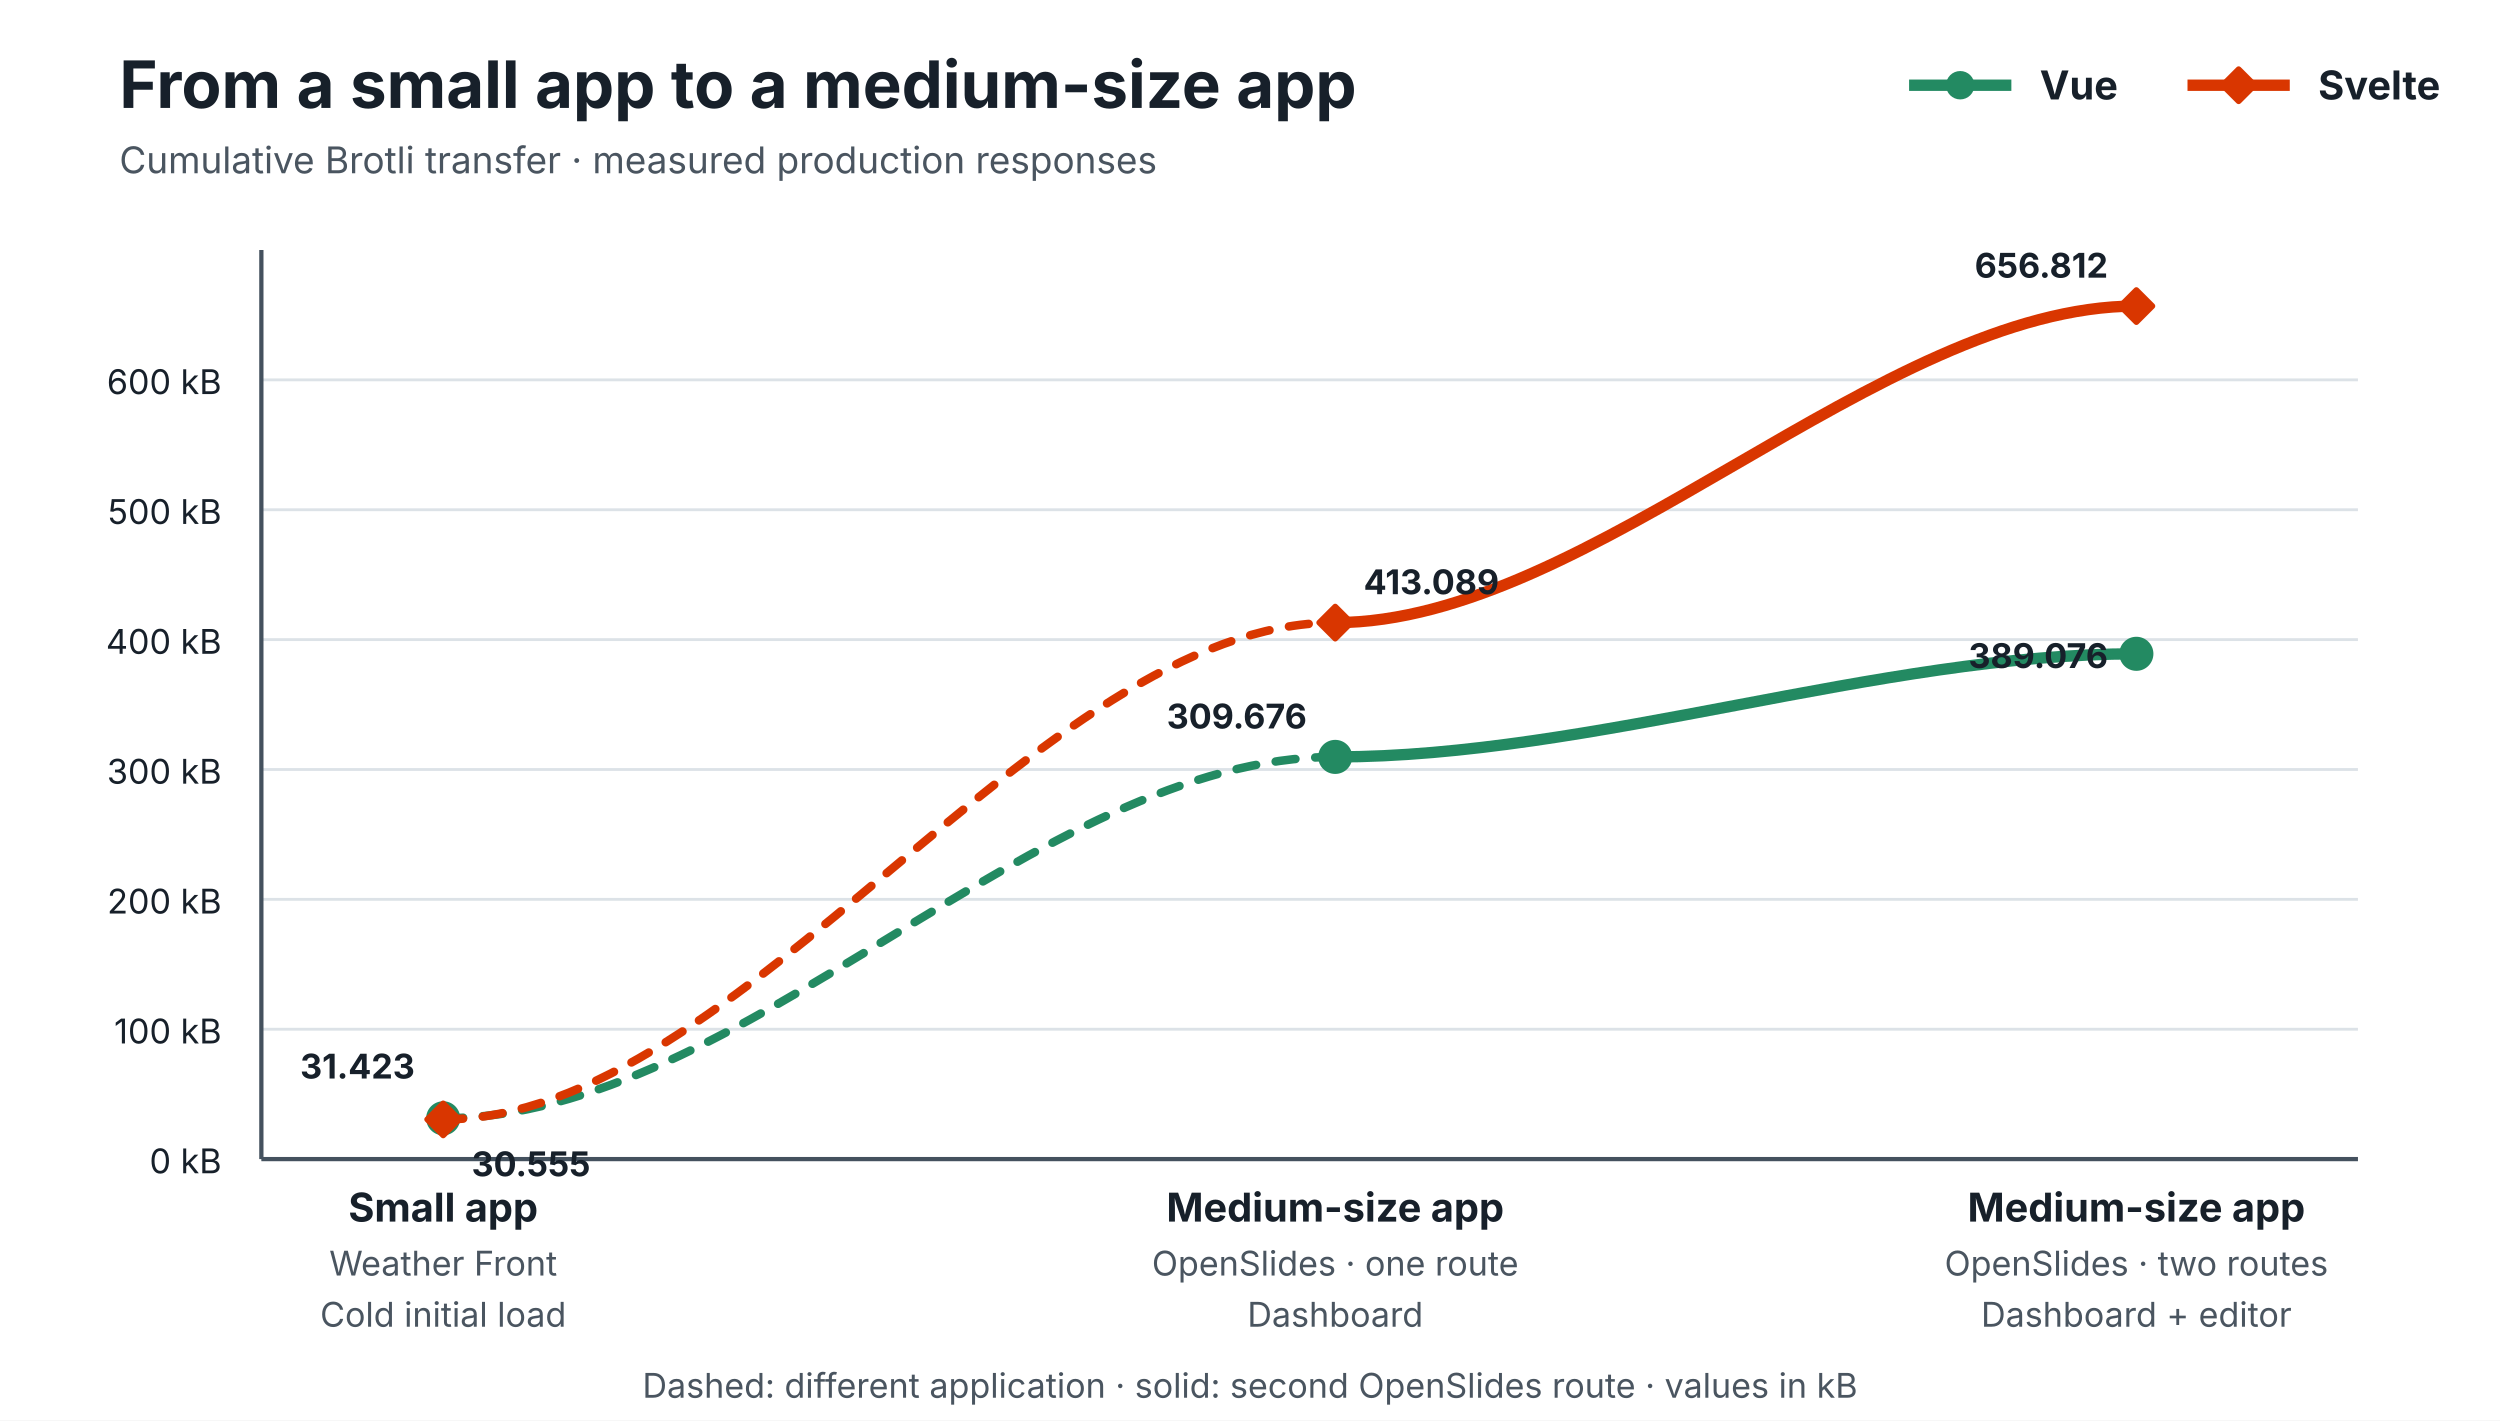
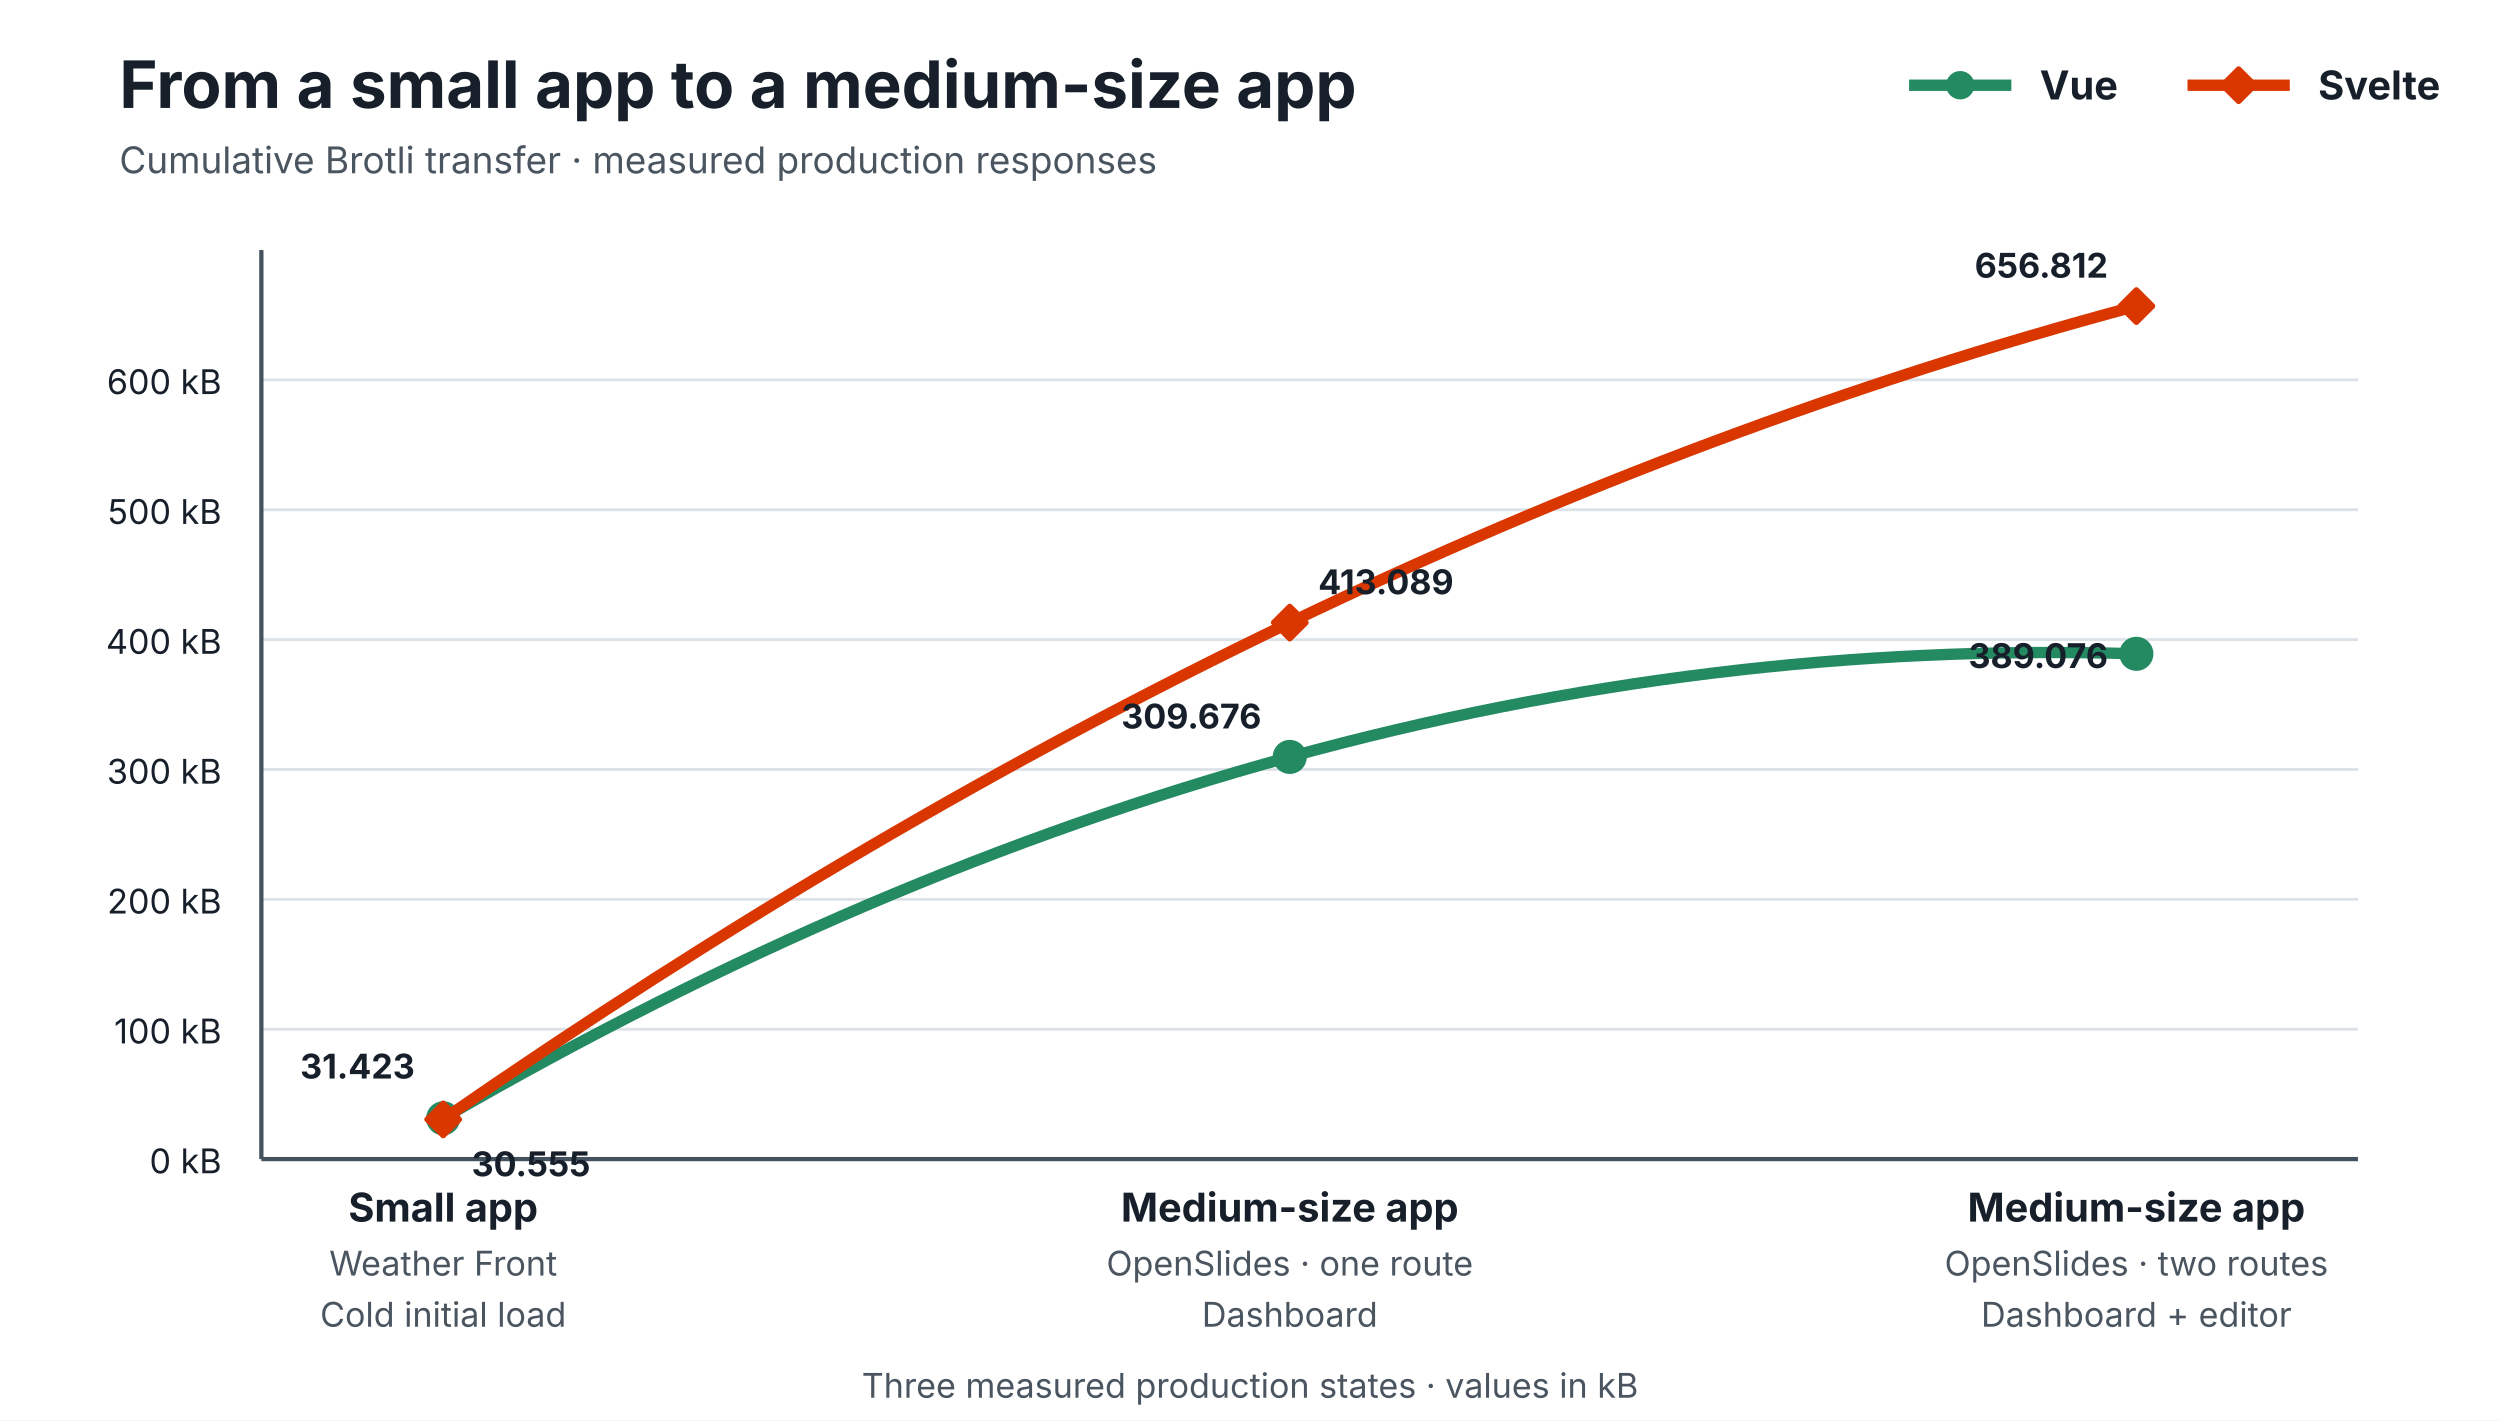
<svg xmlns="http://www.w3.org/2000/svg" width="880" height="500" viewBox="0 0 880 500" role="img" aria-labelledby="title description">
  <style>
    text { font-family: ui-sans-serif, system-ui, -apple-system, BlinkMacSystemFont, "Segoe UI", sans-serif; fill: #17202a; }
    .title { font-size: 23px; font-weight: 700; }
    .subtitle { font-size: 13px; fill: #4a5560; }
    .axis { stroke: #44515e; stroke-width: 1.5; }
    .grid { stroke: #dce2e7; stroke-width: 1; }
    .tick { font-size: 12px; }
    .label { font-size: 14px; font-weight: 650; }
    .detail { font-size: 12px; fill: #4a5560; }
    .value { font-size: 12px; font-weight: 700; }
    .legend { font-size: 14px; font-weight: 650; }
  </style>
  <rect width="880" height="500" fill="#ffffff" />
  <text x="42" y="38" class="title">From a small app to a medium-size app</text>
  <text x="42" y="61" class="subtitle">Cumulative Brotli transfer · measured production responses</text>
  <line x1="672" y1="30" x2="708" y2="30" stroke="#238a62" stroke-width="4" />
  <circle cx="690" cy="30" r="5" fill="#238a62" />
  <text x="718" y="35" class="legend">Vue</text>
  <line x1="770" y1="30" x2="806" y2="30" stroke="#d93600" stroke-width="4" />
  <rect x="783" y="25" width="10" height="10" rx="1" fill="#d93600" transform="rotate(45 788 30)" />
  <text x="816" y="35" class="legend">Svelte</text>
  <line x1="92" y1="408" x2="830" y2="408" class="grid" />
  <text x="78" y="413" text-anchor="end" class="tick">0 kB</text>
  <line x1="92" y1="362.29" x2="830" y2="362.29" class="grid" />
  <text x="78" y="367.29" text-anchor="end" class="tick">100 kB</text>
  <line x1="92" y1="316.57" x2="830" y2="316.57" class="grid" />
  <text x="78" y="321.57" text-anchor="end" class="tick">200 kB</text>
  <line x1="92" y1="270.86" x2="830" y2="270.86" class="grid" />
  <text x="78" y="275.86" text-anchor="end" class="tick">300 kB</text>
  <line x1="92" y1="225.14" x2="830" y2="225.14" class="grid" />
  <text x="78" y="230.14" text-anchor="end" class="tick">400 kB</text>
  <line x1="92" y1="179.43" x2="830" y2="179.43" class="grid" />
  <text x="78" y="184.43" text-anchor="end" class="tick">500 kB</text>
  <line x1="92" y1="133.71" x2="830" y2="133.71" class="grid" />
  <text x="78" y="138.71" text-anchor="end" class="tick">600 kB</text>
  <line x1="92" y1="88" x2="92" y2="408" class="axis" />
  <line x1="92" y1="408" x2="830" y2="408" class="axis" />
-   <path d="M 156 393.64 C 261 393.64, 365 266.43, 470 266.43" fill="none" stroke="#238a62" stroke-width="3" stroke-dasharray="7 7" stroke-linecap="round" />
-   <path d="M 470 266.43 C 560 266.43, 662 230.14, 752 230.14" fill="none" stroke="#238a62" stroke-width="4" stroke-linecap="round" />
+   <path d="M 156 393.64 Q 454 220.97, 752 230.14" fill="none" stroke="#238a62" stroke-width="4" stroke-linecap="round" />
  <circle cx="156" cy="393.64" r="6" fill="#238a62" />
-   <circle cx="470" cy="266.43" r="6" fill="#238a62" />
+   <circle cx="454" cy="266.43" r="6" fill="#238a62" />
  <circle cx="752" cy="230.14" r="6" fill="#238a62" />
-   <path d="M 156 394.03 C 261 394.03, 365 219.16, 470 219.16" fill="none" stroke="#d93600" stroke-width="3" stroke-dasharray="7 7" stroke-linecap="round" />
-   <path d="M 470 219.16 C 560 219.16, 662 107.74, 752 107.74" fill="none" stroke="#d93600" stroke-width="4" stroke-linecap="round" />
+   <path d="M 156 394.03 Q 454 187.44, 752 107.74" fill="none" stroke="#d93600" stroke-width="4" stroke-linecap="round" />
  <rect x="151" y="389.03" width="10" height="10" rx="1" fill="#d93600" transform="rotate(45 156 394.03)" />
-   <rect x="465" y="214.16" width="10" height="10" rx="1" fill="#d93600" transform="rotate(45 470 219.16)" />
+   <rect x="449" y="214.16" width="10" height="10" rx="1" fill="#d93600" transform="rotate(45 454 219.16)" />
  <rect x="747" y="102.74" width="10" height="10" rx="1" fill="#d93600" transform="rotate(45 752 107.74)" />
  <text x="146" y="379.64" text-anchor="end" class="value">31.423</text>
  <text x="166" y="414.03" class="value">30.555</text>
-   <text x="460" y="256.43" text-anchor="end" class="value">309.676</text>
-   <text x="480" y="209.16" class="value">413.089</text>
+   <text x="444" y="256.43" text-anchor="end" class="value">309.676</text>
+   <text x="464" y="209.16" class="value">413.089</text>
  <text x="742" y="235.14" text-anchor="end" class="value">389.076</text>
  <text x="742" y="97.74" text-anchor="end" class="value">656.812</text>
  <text x="156" y="430" text-anchor="middle" class="label">Small app</text>
  <text x="156" y="449" text-anchor="middle" class="detail">Weather Front</text>
  <text x="156" y="467" text-anchor="middle" class="detail">Cold initial load</text>
-   <text x="470" y="430" text-anchor="middle" class="label">Medium-size app</text>
-   <text x="470" y="449" text-anchor="middle" class="detail">OpenSlides · one route</text>
-   <text x="470" y="467" text-anchor="middle" class="detail">Dashboard</text>
+   <text x="454" y="430" text-anchor="middle" class="label">Medium-size app</text>
+   <text x="454" y="449" text-anchor="middle" class="detail">OpenSlides · one route</text>
+   <text x="454" y="467" text-anchor="middle" class="detail">Dashboard</text>
  <text x="752" y="430" text-anchor="middle" class="label">Medium-size app</text>
  <text x="752" y="449" text-anchor="middle" class="detail">OpenSlides · two routes</text>
  <text x="752" y="467" text-anchor="middle" class="detail">Dashboard + editor</text>
-   <text x="440" y="492" text-anchor="middle" class="detail">Dashed: different application · solid: second OpenSlides route · values in kB</text>
+   <text x="440" y="492" text-anchor="middle" class="detail">Three measured production states · values in kB</text>
</svg>
